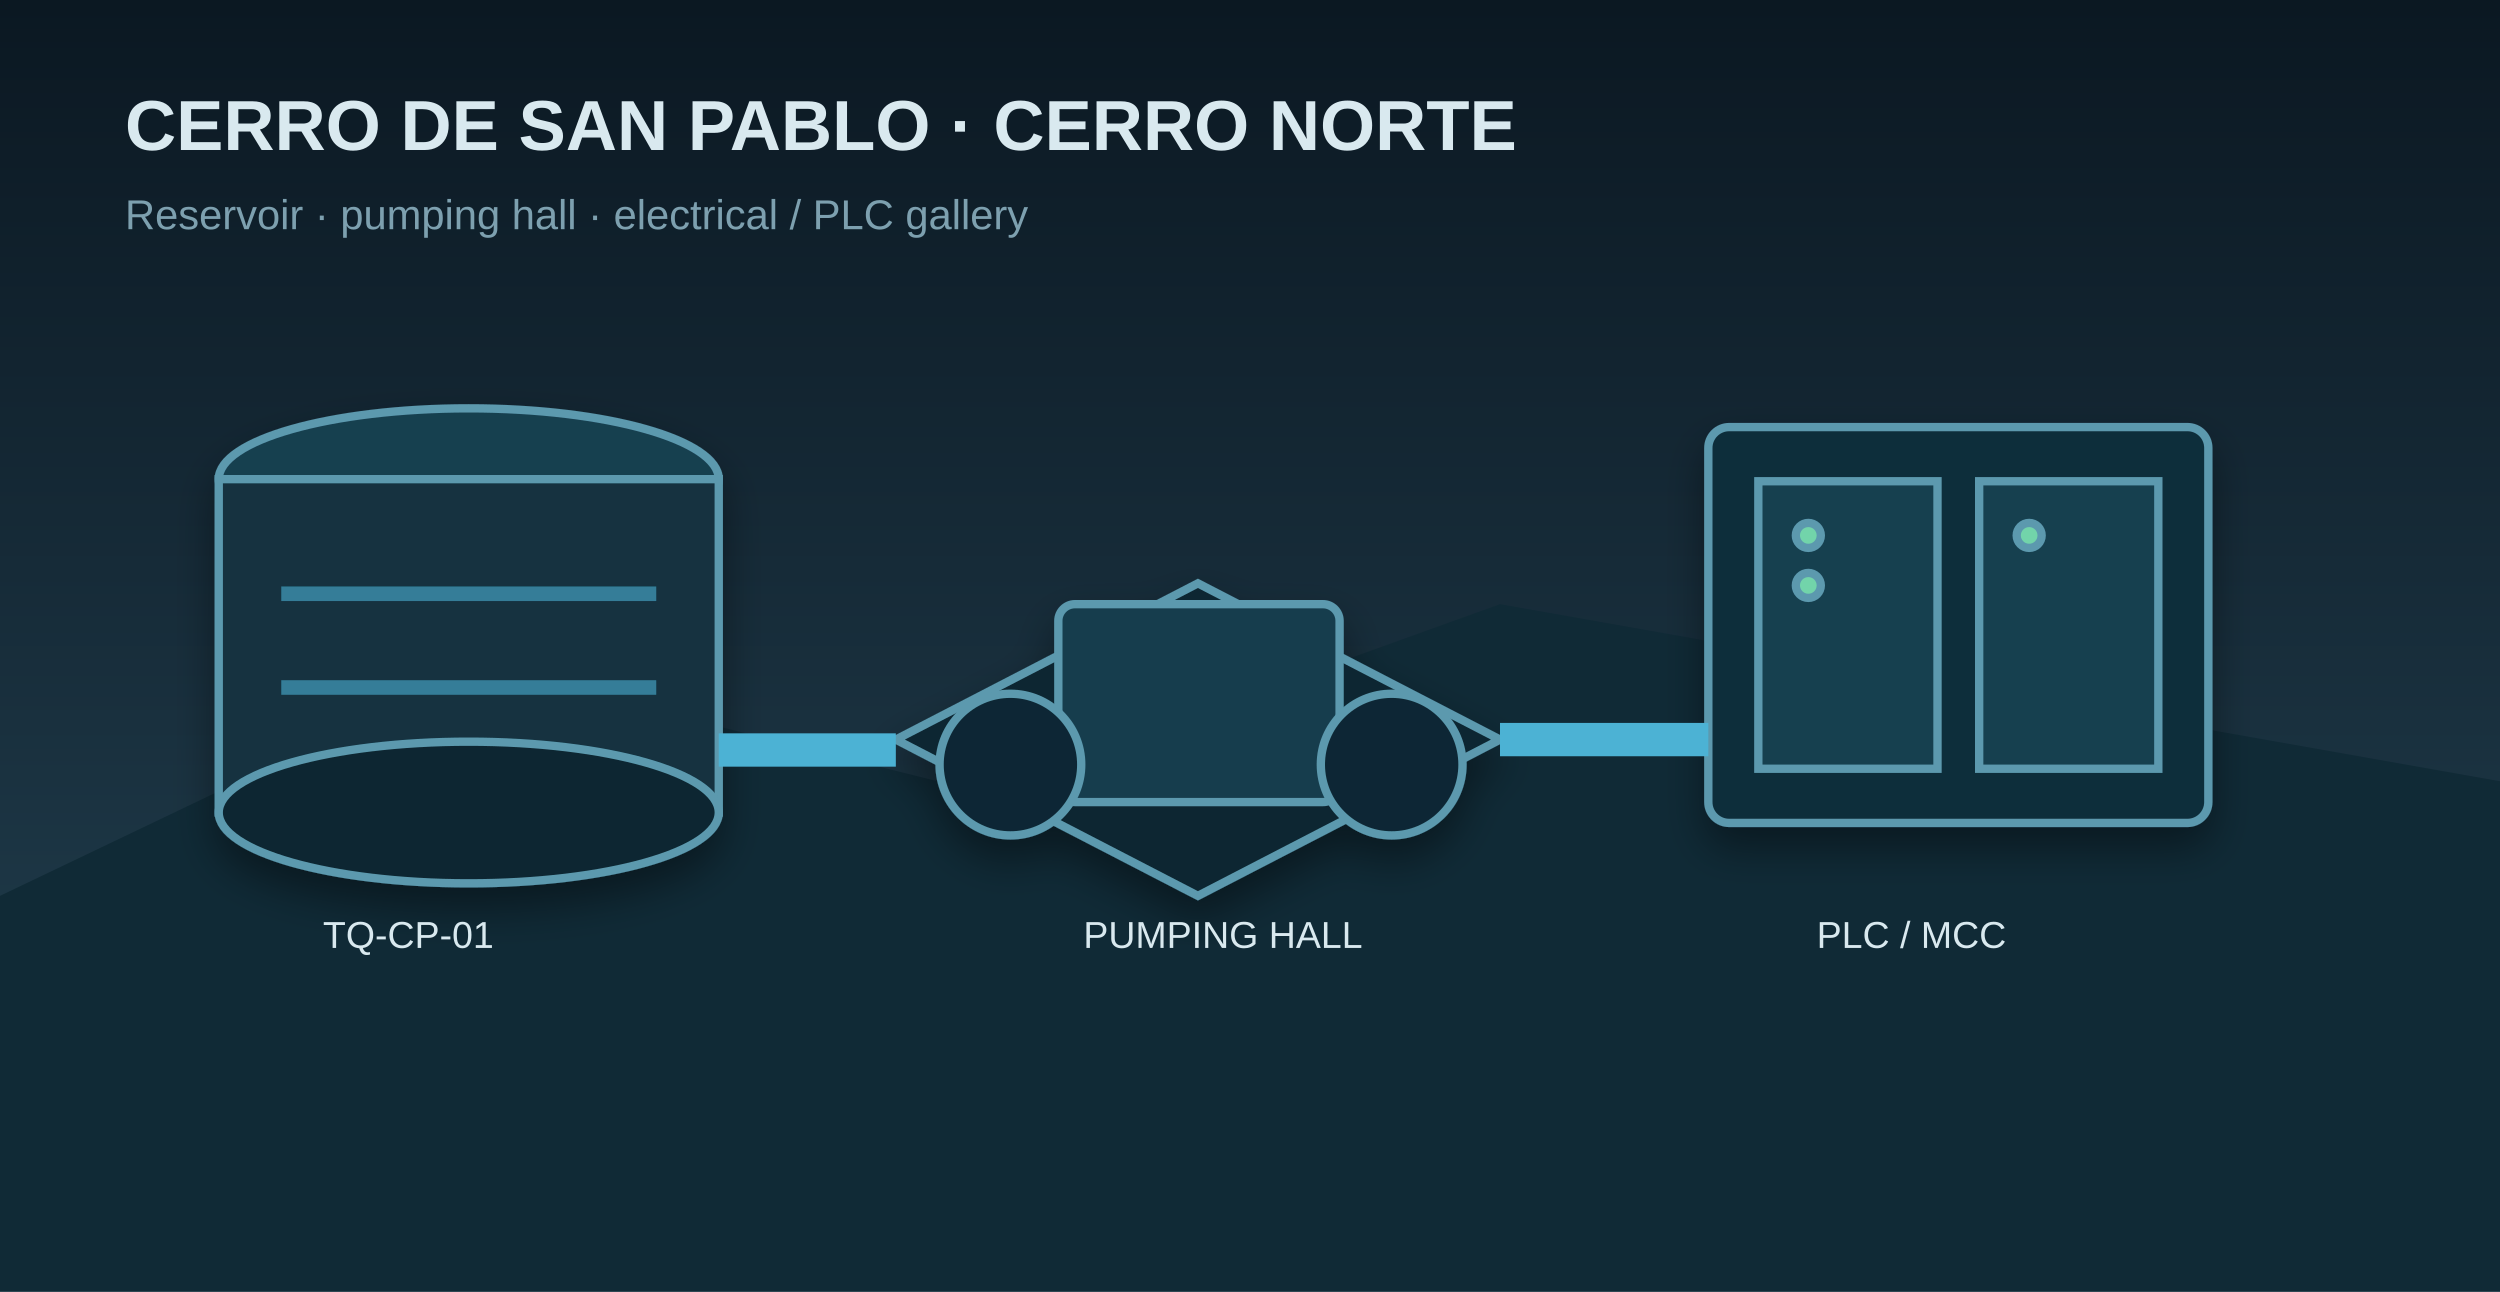
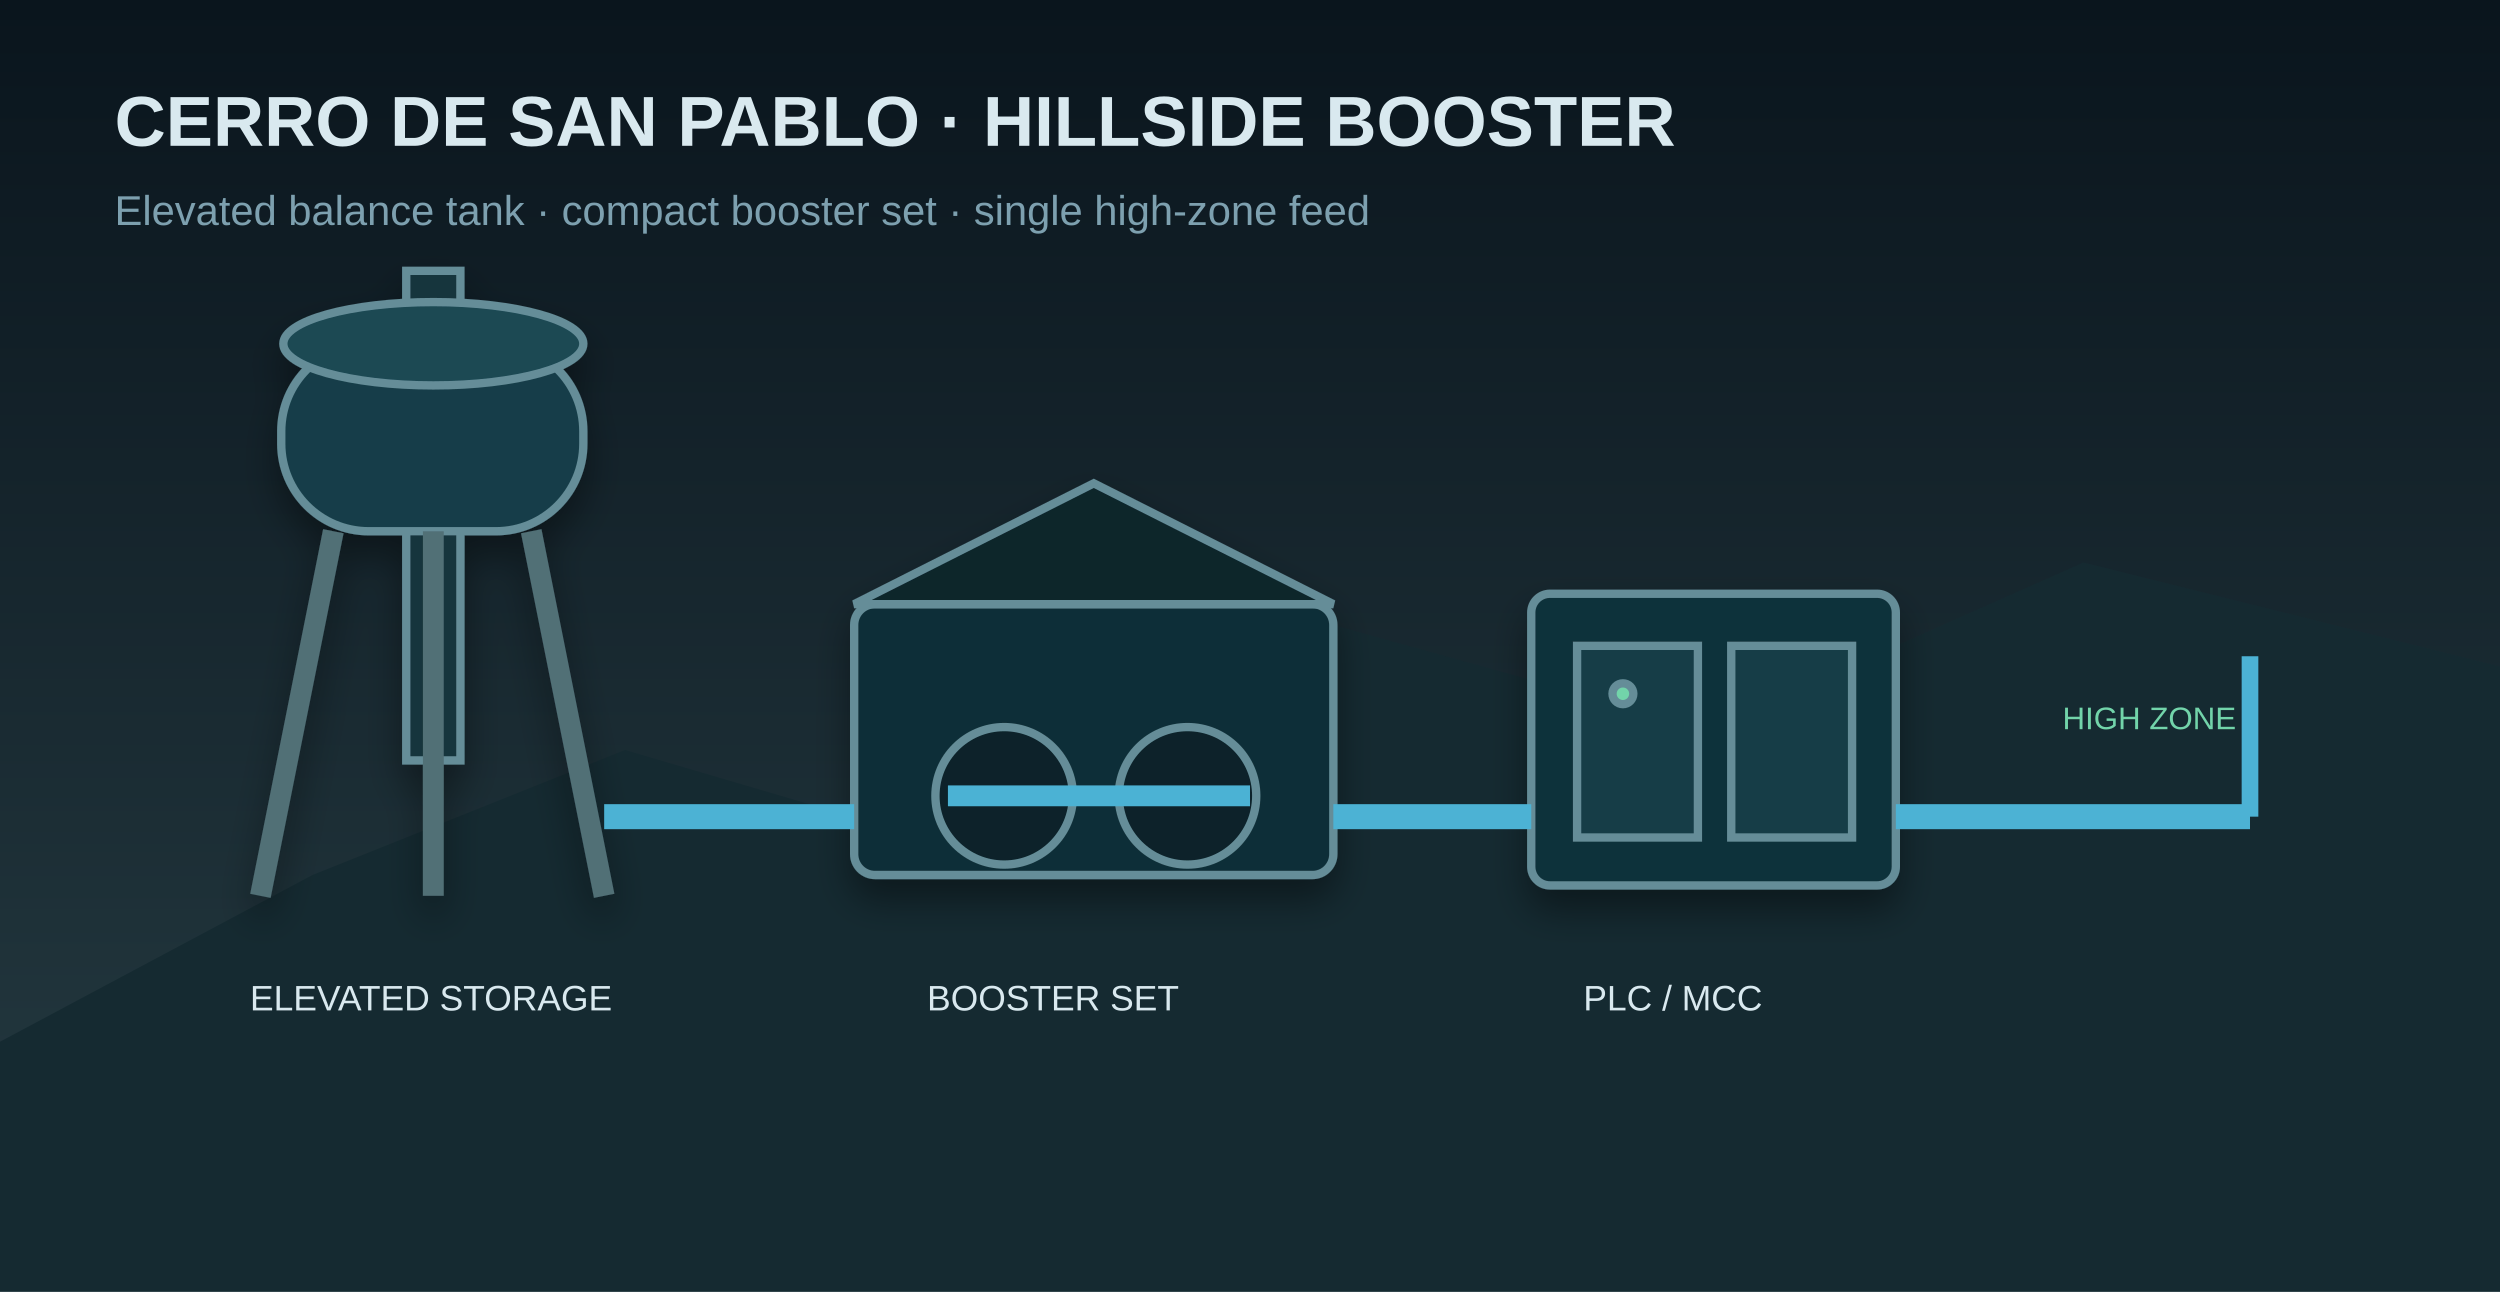
<svg xmlns="http://www.w3.org/2000/svg" viewBox="0 0 1200 620">
  <defs>
-     <linearGradient id="s" x1="0" y1="0" x2="0" y2="1">
-       <stop stop-color="#0b1822" />
-       <stop offset="1" stop-color="#244354" />
+     <linearGradient id="bg" x1="0" y1="0" x2="0" y2="1">
+       <stop stop-color="#0a151d" />
+       <stop offset="1" stop-color="#263c43" />
    </linearGradient>
    <filter id="d">
-       <feDropShadow dx="0" dy="10" stdDeviation="10" flood-opacity=".4" />
+       <feDropShadow dx="0" dy="10" stdDeviation="9" flood-opacity=".4" />
    </filter>
  </defs>
-   <rect width="1200" height="620" fill="url(#s)" />
-   <path d="M0 430L230 320L470 380L720 290L1200 375V620H0Z" fill="#102a36" />
-   <g filter="url(#d)" stroke="#5b99ae" stroke-width="4">
-     <g transform="translate(105 200)">
-       <ellipse cx="120" cy="30" rx="120" ry="34" fill="#183f50" />
-       <rect y="30" width="240" height="160" fill="#123240" />
-       <ellipse cx="120" cy="190" rx="120" ry="34" fill="#0d2631" />
-       <path d="M30 85H210M30 130H210" stroke="#347d98" stroke-width="7" />
+   <rect width="1200" height="620" fill="url(#bg)" />
+   <path d="M0 500L150 420L300 360L470 410L640 300L820 350L1000 270L1200 320V620H0Z" fill="#152a31" />
+   <g stroke="#658d98" stroke-width="4" filter="url(#d)">
+     <g transform="translate(110 130)">
+       <rect x="85" y="0" width="26" height="235" fill="#17343c" />
+       <rect x="25" y="35" width="145" height="90" rx="42" fill="#173e49" />
+       <path d="M50 125L15 300M145 125L180 300M98 125V300" stroke="#516f76" stroke-width="10" />
+       <ellipse cx="98" cy="35" rx="72" ry="20" fill="#1b4853" />
    </g>
-     <g transform="translate(430 235)">
-       <polygon points="0,120 145,45 290,120 145,195" fill="#0d2631" />
-       <rect x="78" y="55" width="135" height="95" rx="8" fill="#173e4e" />
-       <circle cx="55" cy="132" r="34" fill="#0e2834" />
-       <circle cx="238" cy="132" r="34" fill="#0e2834" />
+     <g transform="translate(410 290)">
+       <rect width="230" height="130" rx="10" fill="#102f38" />
+       <polygon points="0,0 115,-58 230,0" fill="#0d252c" />
+       <circle cx="72" cy="92" r="33" fill="#0b2229" />
+       <circle cx="160" cy="92" r="33" fill="#0b2229" />
+       <path d="M45 92H190" stroke="#4cb2d4" stroke-width="10" />
    </g>
-     <g transform="translate(820 205)">
-       <rect width="240" height="190" rx="10" fill="#102d3a" />
-       <rect x="24" y="26" width="86" height="138" fill="#173f4f" />
-       <rect x="130" y="26" width="86" height="138" fill="#173f4f" />
-       <g fill="#72d4aa">
-         <circle cx="48" cy="52" r="6" />
-         <circle cx="48" cy="76" r="6" />
-         <circle cx="154" cy="52" r="6" />
-       </g>
+     <g transform="translate(735 285)">
+       <rect width="175" height="140" rx="9" fill="#11313a" />
+       <rect x="22" y="25" width="58" height="92" fill="#173e47" />
+       <rect x="96" y="25" width="58" height="92" fill="#173e47" />
+       <circle cx="44" cy="48" r="5" fill="#72d4aa" />
    </g>
  </g>
-   <path d="M345 360H430M720 355H820" stroke="#4cb2d4" stroke-width="16" />
+   <path d="M290 392H410M640 392H735M910 392H1080" stroke="#4cb2d4" stroke-width="12" />
+   <path d="M1080 392V315" stroke="#4cb2d4" stroke-width="8" />
  <g fill="#d9e9ef" font-family="Segoe UI,Arial">
-     <text x="60" y="72" font-size="34" font-weight="700">CERRO DE SAN PABLO · CERRO NORTE</text>
-     <text x="60" y="110" font-size="20" fill="#7da0af">Reservoir · pumping hall · electrical / PLC gallery</text>
-     <text x="155" y="455" font-size="18">TQ-CP-01</text>
-     <text x="520" y="455" font-size="18">PUMPING HALL</text>
-     <text x="872" y="455" font-size="18">PLC / MCC</text>
+     <text x="55" y="70" font-size="34" font-weight="700">CERRO DE SAN PABLO · HILLSIDE BOOSTER</text>
+     <text x="55" y="108" font-size="20" fill="#7da0af">Elevated balance tank · compact booster set · single high-zone feed</text>
+     <text x="120" y="485" font-size="17">ELEVATED STORAGE</text>
+     <text x="445" y="485" font-size="17">BOOSTER SET</text>
+     <text x="760" y="485" font-size="17">PLC / MCC</text>
+     <text x="990" y="350" font-size="15" fill="#72d4aa">HIGH ZONE</text>
  </g>
</svg>
